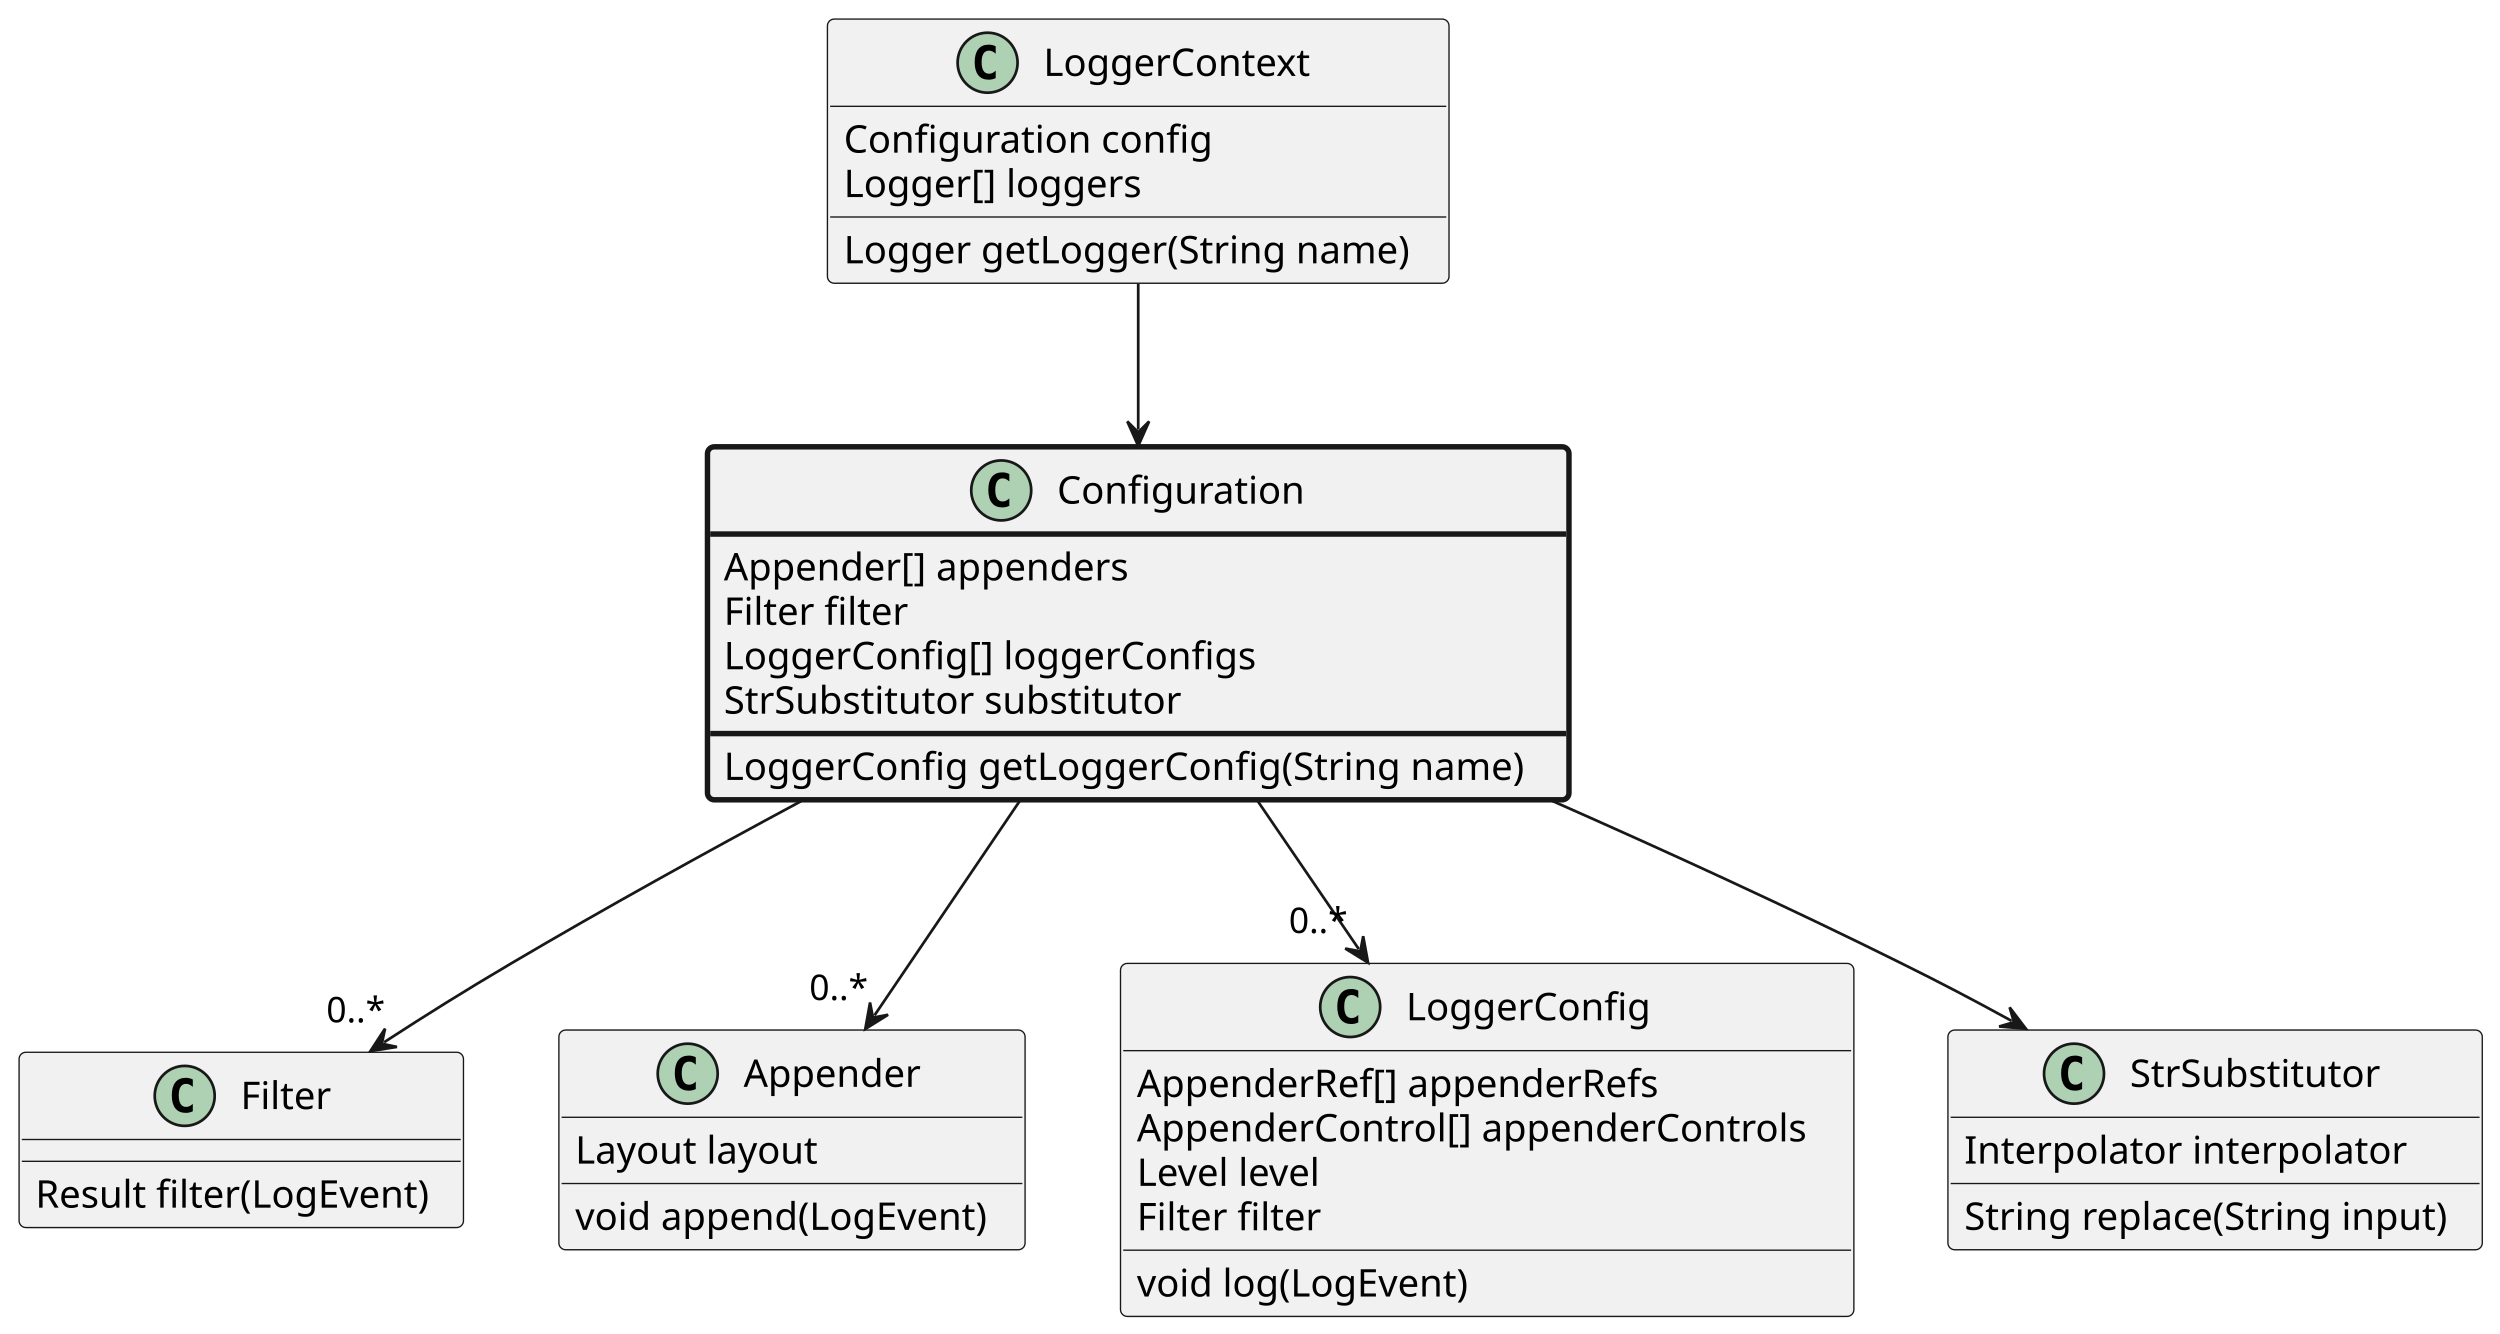
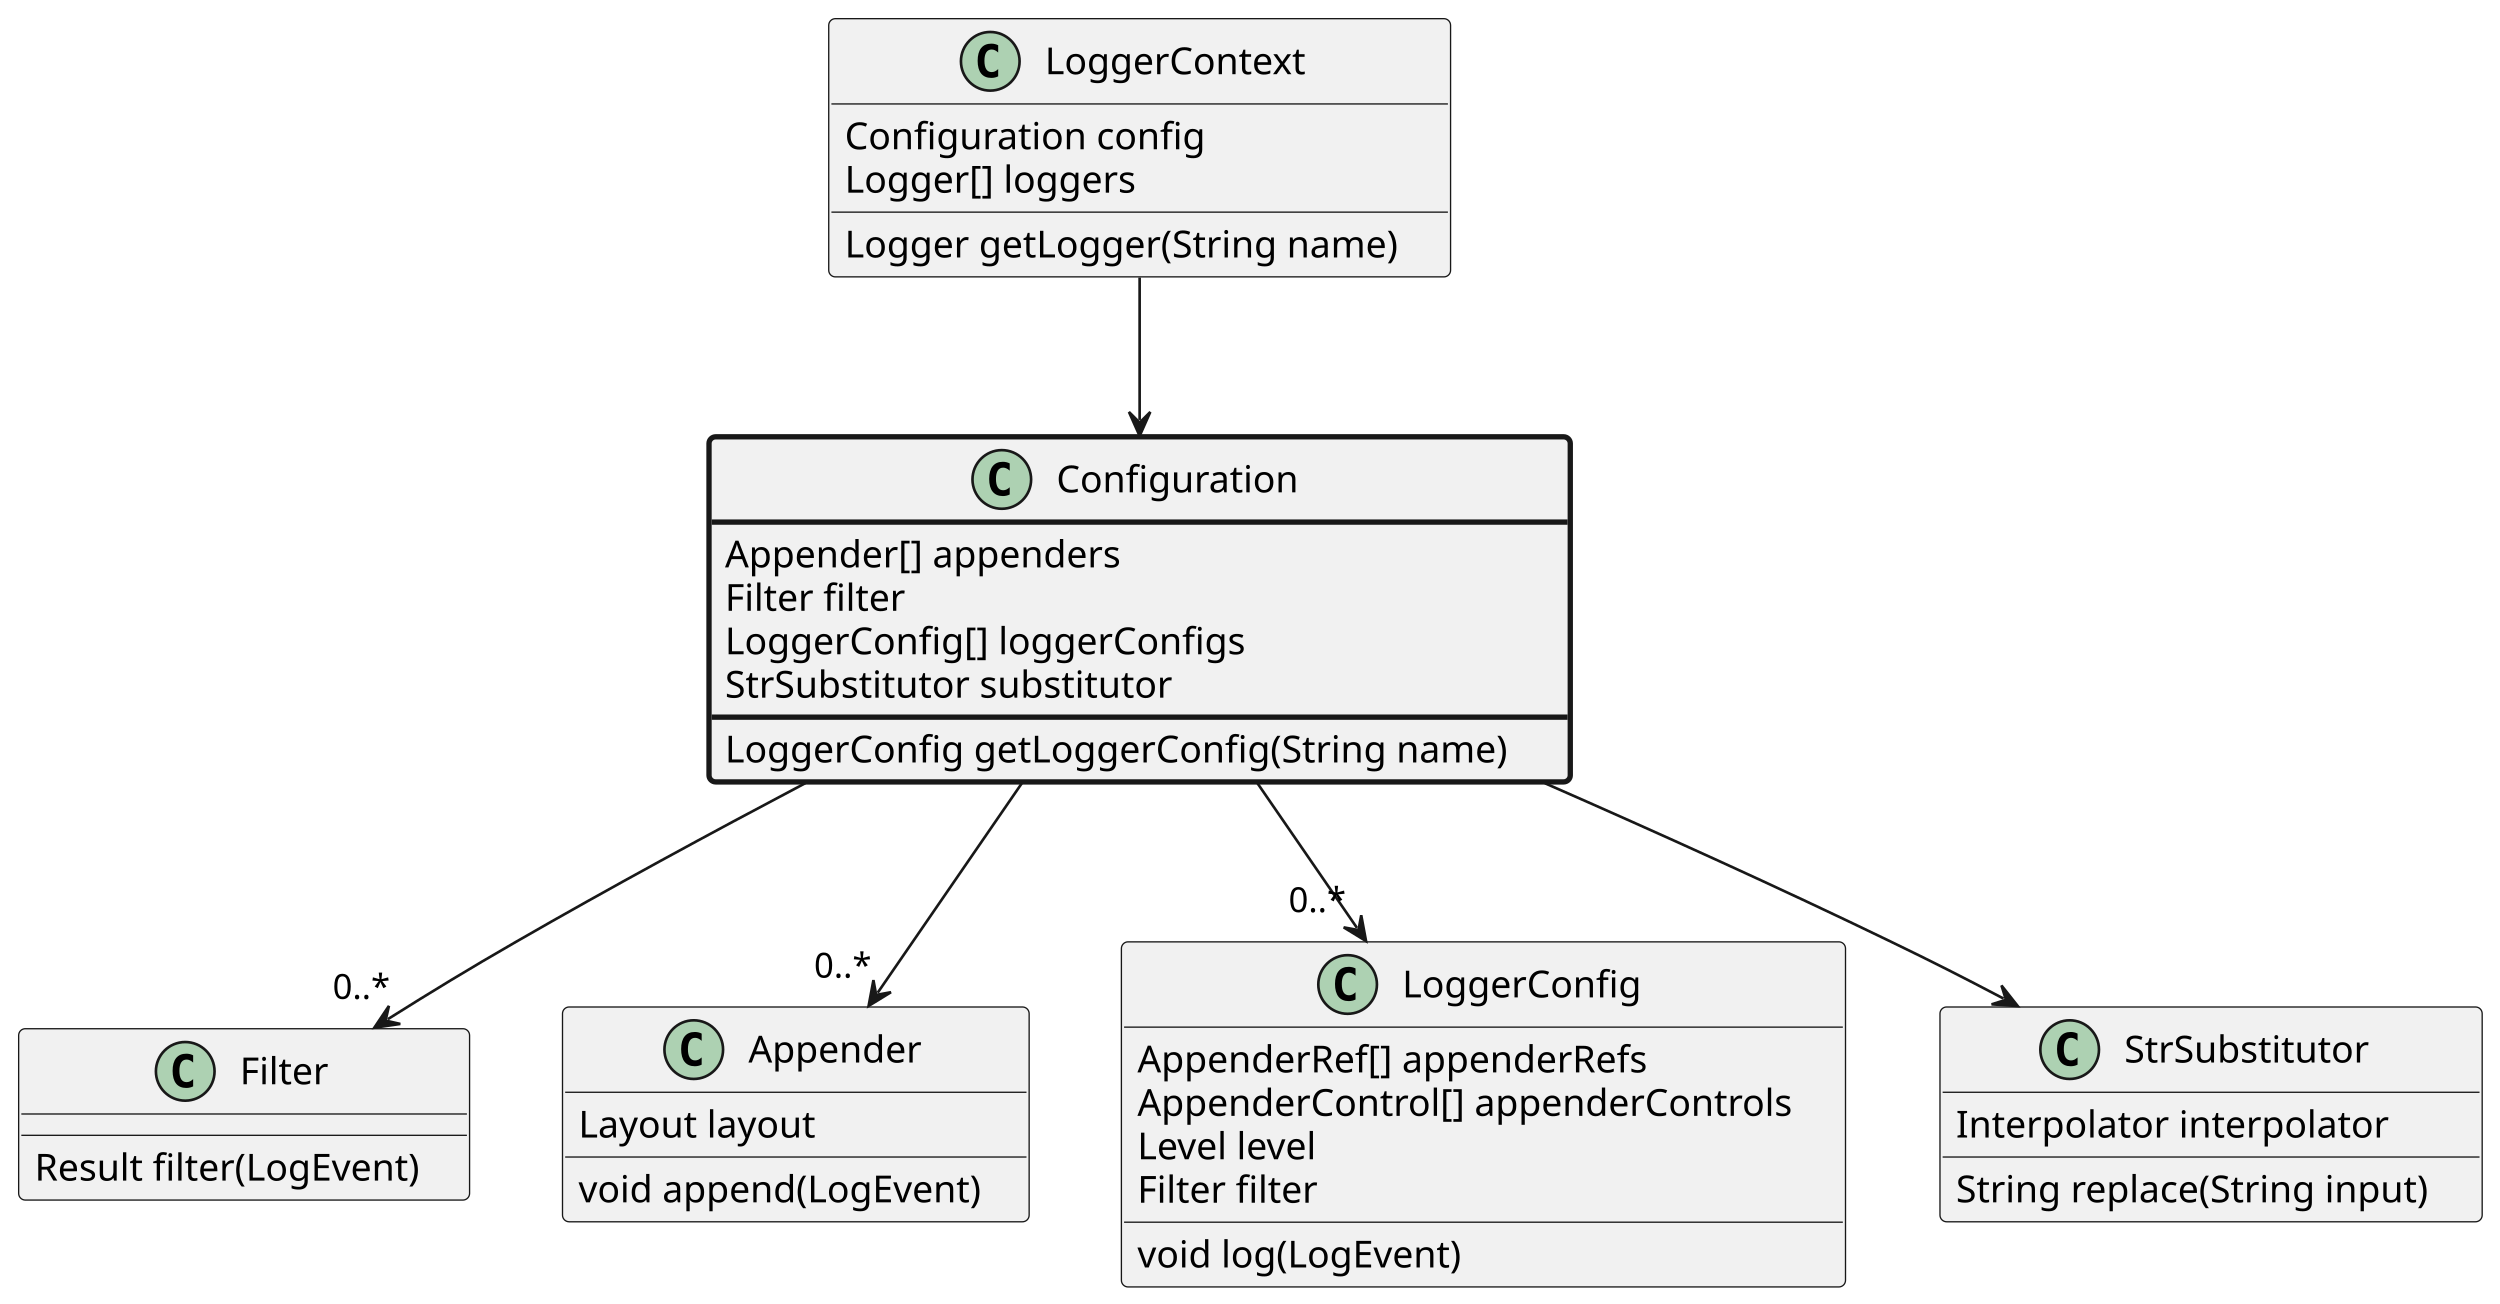
- <svg xmlns="http://www.w3.org/2000/svg" contentStyleType="text/css" height="489px" preserveAspectRatio="none" style="width:917px;height:489px;background:#FFFFFF;" version="1.1" viewBox="0 0 917 489" width="917px" zoomAndPan="magnify">
+ <svg xmlns="http://www.w3.org/2000/svg" contentStyleType="text/css" data-diagram-type="CLASS" height="489px" preserveAspectRatio="none" style="width:938px;height:489px;background:#FFFFFF;" version="1.1" viewBox="0 0 938 489" width="938px" zoomAndPan="magnify">
  <defs />
  <g>
-     <g id="elem_LoggerContext">
-       <rect codeLine="1" fill="#F1F1F1" height="96.891" id="LoggerContext" rx="2.5" ry="2.5" style="stroke:#181818;stroke-width:0.5;" width="228" x="303.5" y="7" />
-       <ellipse cx="362.25" cy="23" fill="#ADD1B2" rx="11" ry="11" style="stroke:#181818;stroke-width:1.0;" />
-       <path d="M365.219,28.641 Q364.641,28.938 364,29.078 Q363.359,29.234 362.656,29.234 Q360.156,29.234 358.828,27.594 Q357.516,25.938 357.516,22.812 Q357.516,19.688 358.828,18.031 Q360.156,16.375 362.656,16.375 Q363.359,16.375 364,16.531 Q364.656,16.688 365.219,16.984 L365.219,19.703 Q364.594,19.125 364,18.859 Q363.406,18.578 362.781,18.578 Q361.438,18.578 360.75,19.656 Q360.062,20.719 360.062,22.812 Q360.062,24.906 360.75,25.984 Q361.438,27.047 362.781,27.047 Q363.406,27.047 364,26.781 Q364.594,26.5 365.219,25.922 L365.219,28.641 Z " fill="#000000" />
-       <text fill="#000000" font-family="sans-serif" font-size="14" lengthAdjust="spacing" textLength="102" x="382.75" y="27.847">LoggerContext</text>
-       <line style="stroke:#181818;stroke-width:0.5;" x1="304.5" x2="530.5" y1="39" y2="39" />
-       <text fill="#000000" font-family="sans-serif" font-size="14" lengthAdjust="spacing" textLength="138" x="309.5" y="55.995">Configuration config</text>
-       <text fill="#000000" font-family="sans-serif" font-size="14" lengthAdjust="spacing" textLength="114" x="309.5" y="72.292">Logger[] loggers</text>
-       <line style="stroke:#181818;stroke-width:0.5;" x1="304.5" x2="530.5" y1="79.594" y2="79.594" />
-       <text fill="#000000" font-family="sans-serif" font-size="14" lengthAdjust="spacing" textLength="216" x="309.5" y="96.589">Logger getLogger(String name)</text>
+     <g class="entity" data-entity="LoggerContext" data-source-line="1" data-uid="ent0002" id="entity_LoggerContext">
+       <rect fill="#F1F1F1" height="96.891" rx="2.5" ry="2.5" style="stroke:#181818;stroke-width:0.5;" width="233.314" x="310.94" y="7" />
+       <ellipse cx="371.547" cy="23" fill="#ADD1B2" rx="11" ry="11" style="stroke:#181818;stroke-width:1;" />
+       <path d="M374.516,28.641 Q373.938,28.938 373.297,29.078 Q372.657,29.234 371.954,29.234 Q369.454,29.234 368.125,27.594 Q366.813,25.938 366.813,22.812 Q366.813,19.688 368.125,18.031 Q369.454,16.375 371.954,16.375 Q372.657,16.375 373.297,16.531 Q373.954,16.688 374.516,16.984 L374.516,19.703 Q373.891,19.125 373.297,18.859 Q372.704,18.578 372.079,18.578 Q370.735,18.578 370.047,19.656 Q369.36,20.719 369.36,22.812 Q369.36,24.906 370.047,25.984 Q370.735,27.047 372.079,27.047 Q372.704,27.047 373.297,26.781 Q373.891,26.5 374.516,25.922 L374.516,28.641 Z " fill="#000000" />
+       <text fill="#000000" font-family="sans-serif" font-size="14" lengthAdjust="spacing" textLength="103.599" x="392.047" y="27.847">LoggerContext</text>
+       <line style="stroke:#181818;stroke-width:0.5;" x1="311.94" x2="543.254" y1="39" y2="39" />
+       <text fill="#000000" font-family="sans-serif" font-size="14" lengthAdjust="spacing" textLength="142.235" x="316.94" y="55.995">Configuration config</text>
+       <text fill="#000000" font-family="sans-serif" font-size="14" lengthAdjust="spacing" textLength="115.773" x="316.94" y="72.292">Logger[] loggers</text>
+       <line style="stroke:#181818;stroke-width:0.5;" x1="311.94" x2="543.254" y1="79.594" y2="79.594" />
+       <text fill="#000000" font-family="sans-serif" font-size="14" lengthAdjust="spacing" textLength="221.314" x="316.94" y="96.589">Logger getLogger(String name)</text>
    </g>
-     <g id="elem_Configuration">
-       <rect codeLine="9" fill="#F1F1F1" height="129.484" id="Configuration" rx="2.5" ry="2.5" style="stroke:#181818;stroke-width:2.0;" width="316" x="259.5" y="163.89" />
-       <ellipse cx="367.25" cy="179.89" fill="#ADD1B2" rx="11" ry="11" style="stroke:#181818;stroke-width:1.0;" />
-       <path d="M370.219,185.531 Q369.641,185.827 369,185.968 Q368.359,186.124 367.656,186.124 Q365.156,186.124 363.828,184.484 Q362.516,182.827 362.516,179.702 Q362.516,176.577 363.828,174.921 Q365.156,173.265 367.656,173.265 Q368.359,173.265 369,173.421 Q369.656,173.577 370.219,173.874 L370.219,176.593 Q369.594,176.015 369,175.749 Q368.406,175.468 367.781,175.468 Q366.438,175.468 365.75,176.546 Q365.062,177.609 365.062,179.702 Q365.062,181.796 365.75,182.874 Q366.438,183.937 367.781,183.937 Q368.406,183.937 369,183.671 Q369.594,183.39 370.219,182.812 L370.219,185.531 Z " fill="#000000" />
-       <text fill="#000000" font-family="sans-serif" font-size="14" lengthAdjust="spacing" textLength="92" x="387.75" y="184.737">Configuration</text>
-       <line style="stroke:#181818;stroke-width:2.0;" x1="260.5" x2="574.5" y1="195.89" y2="195.89" />
-       <text fill="#000000" font-family="sans-serif" font-size="14" lengthAdjust="spacing" textLength="157" x="265.5" y="212.885">Appender[] appenders</text>
-       <text fill="#000000" font-family="sans-serif" font-size="14" lengthAdjust="spacing" textLength="66" x="265.5" y="229.182">Filter filter</text>
-       <text fill="#000000" font-family="sans-serif" font-size="14" lengthAdjust="spacing" textLength="202" x="265.5" y="245.479">LoggerConfig[] loggerConfigs</text>
-       <text fill="#000000" font-family="sans-serif" font-size="14" lengthAdjust="spacing" textLength="174" x="265.5" y="261.776">StrSubstitutor substitutor</text>
-       <line style="stroke:#181818;stroke-width:2.0;" x1="260.5" x2="574.5" y1="269.077" y2="269.077" />
-       <text fill="#000000" font-family="sans-serif" font-size="14" lengthAdjust="spacing" textLength="304" x="265.5" y="286.073">LoggerConfig getLoggerConfig(String name)</text>
+     <g class="entity" data-entity="Configuration" data-source-line="7" data-uid="ent0003" id="entity_Configuration">
+       <rect fill="#F1F1F1" height="129.484" rx="2.5" ry="2.5" style="stroke:#181818;stroke-width:2;" width="323.151" x="266.02" y="163.89" />
+       <ellipse cx="375.873" cy="179.89" fill="#ADD1B2" rx="11" ry="11" style="stroke:#181818;stroke-width:1;" />
+       <path d="M378.842,185.531 Q378.264,185.827 377.623,185.968 Q376.983,186.124 376.28,186.124 Q373.78,186.124 372.452,184.484 Q371.139,182.827 371.139,179.702 Q371.139,176.577 372.452,174.921 Q373.78,173.265 376.28,173.265 Q376.983,173.265 377.623,173.421 Q378.28,173.577 378.842,173.874 L378.842,176.593 Q378.217,176.015 377.623,175.749 Q377.03,175.468 376.405,175.468 Q375.061,175.468 374.373,176.546 Q373.686,177.609 373.686,179.702 Q373.686,181.796 374.373,182.874 Q375.061,183.937 376.405,183.937 Q377.03,183.937 377.623,183.671 Q378.217,183.39 378.842,182.812 L378.842,185.531 Z " fill="#000000" />
+       <text fill="#000000" font-family="sans-serif" font-size="14" lengthAdjust="spacing" textLength="94.944" x="396.373" y="184.737">Configuration</text>
+       <line style="stroke:#181818;stroke-width:2;" x1="267.02" x2="588.171" y1="195.89" y2="195.89" />
+       <text fill="#000000" font-family="sans-serif" font-size="14" lengthAdjust="spacing" textLength="157.856" x="272.02" y="212.885">Appender[] appenders</text>
+       <text fill="#000000" font-family="sans-serif" font-size="14" lengthAdjust="spacing" textLength="72.707" x="272.02" y="229.182">Filter filter</text>
+       <text fill="#000000" font-family="sans-serif" font-size="14" lengthAdjust="spacing" textLength="205.611" x="272.02" y="245.479">LoggerConfig[] loggerConfigs</text>
+       <text fill="#000000" font-family="sans-serif" font-size="14" lengthAdjust="spacing" textLength="177.974" x="272.02" y="261.776">StrSubstitutor substitutor</text>
+       <line style="stroke:#181818;stroke-width:2;" x1="267.02" x2="588.171" y1="269.077" y2="269.077" />
+       <text fill="#000000" font-family="sans-serif" font-size="14" lengthAdjust="spacing" textLength="311.151" x="272.02" y="286.073">LoggerConfig getLoggerConfig(String name)</text>
    </g>
-     <g id="elem_Filter">
-       <rect codeLine="30" fill="#F1F1F1" height="64.297" id="Filter" rx="2.5" ry="2.5" style="stroke:#181818;stroke-width:0.5;" width="163" x="7" y="385.97" />
-       <ellipse cx="67.75" cy="401.97" fill="#ADD1B2" rx="11" ry="11" style="stroke:#181818;stroke-width:1.0;" />
-       <path d="M70.719,407.611 Q70.141,407.908 69.5,408.048 Q68.859,408.204 68.156,408.204 Q65.656,408.204 64.328,406.564 Q63.016,404.908 63.016,401.783 Q63.016,398.658 64.328,397.001 Q65.656,395.345 68.156,395.345 Q68.859,395.345 69.5,395.501 Q70.156,395.658 70.719,395.954 L70.719,398.673 Q70.094,398.095 69.5,397.829 Q68.906,397.548 68.281,397.548 Q66.938,397.548 66.25,398.626 Q65.562,399.689 65.562,401.783 Q65.562,403.876 66.25,404.954 Q66.938,406.017 68.281,406.017 Q68.906,406.017 69.5,405.751 Q70.094,405.47 70.719,404.892 L70.719,407.611 Z " fill="#000000" />
-       <text fill="#000000" font-family="sans-serif" font-size="14" lengthAdjust="spacing" textLength="33" x="88.25" y="406.817">Filter</text>
-       <line style="stroke:#181818;stroke-width:0.5;" x1="8" x2="169" y1="417.97" y2="417.97" />
-       <line style="stroke:#181818;stroke-width:0.5;" x1="8" x2="169" y1="425.97" y2="425.97" />
-       <text fill="#000000" font-family="sans-serif" font-size="14" lengthAdjust="spacing" textLength="151" x="13" y="442.965">Result filter(LogEvent)</text>
+     <g class="entity" data-entity="Filter" data-source-line="17" data-uid="ent0005" id="entity_Filter">
+       <rect fill="#F1F1F1" height="64.297" rx="2.5" ry="2.5" style="stroke:#181818;stroke-width:0.5;" width="169.185" x="7" y="385.97" />
+       <ellipse cx="69.498" cy="401.97" fill="#ADD1B2" rx="11" ry="11" style="stroke:#181818;stroke-width:1;" />
+       <path d="M72.466,407.611 Q71.888,407.908 71.248,408.048 Q70.607,408.204 69.904,408.204 Q67.404,408.204 66.076,406.564 Q64.763,404.908 64.763,401.783 Q64.763,398.658 66.076,397.001 Q67.404,395.345 69.904,395.345 Q70.607,395.345 71.248,395.501 Q71.904,395.658 72.466,395.954 L72.466,398.673 Q71.841,398.095 71.248,397.829 Q70.654,397.548 70.029,397.548 Q68.685,397.548 67.998,398.626 Q67.31,399.689 67.31,401.783 Q67.31,403.876 67.998,404.954 Q68.685,406.017 70.029,406.017 Q70.654,406.017 71.248,405.751 Q71.841,405.47 72.466,404.892 L72.466,407.611 Z " fill="#000000" />
+       <text fill="#000000" font-family="sans-serif" font-size="14" lengthAdjust="spacing" textLength="35.69" x="89.998" y="406.817">Filter</text>
+       <line style="stroke:#181818;stroke-width:0.5;" x1="8" x2="175.185" y1="417.97" y2="417.97" />
+       <line style="stroke:#181818;stroke-width:0.5;" x1="8" x2="175.185" y1="425.97" y2="425.97" />
+       <text fill="#000000" font-family="sans-serif" font-size="14" lengthAdjust="spacing" textLength="157.185" x="13" y="442.965">Result filter(LogEvent)</text>
    </g>
-     <g id="elem_Appender">
-       <rect codeLine="25" fill="#F1F1F1" height="80.594" id="Appender" rx="2.5" ry="2.5" style="stroke:#181818;stroke-width:0.5;" width="171" x="205" y="377.82" />
-       <ellipse cx="252.25" cy="393.82" fill="#ADD1B2" rx="11" ry="11" style="stroke:#181818;stroke-width:1.0;" />
-       <path d="M255.219,399.461 Q254.641,399.757 254,399.898 Q253.359,400.054 252.656,400.054 Q250.156,400.054 248.828,398.414 Q247.516,396.757 247.516,393.632 Q247.516,390.507 248.828,388.851 Q250.156,387.195 252.656,387.195 Q253.359,387.195 254,387.351 Q254.656,387.507 255.219,387.804 L255.219,390.523 Q254.594,389.945 254,389.679 Q253.406,389.398 252.781,389.398 Q251.438,389.398 250.75,390.476 Q250.062,391.539 250.062,393.632 Q250.062,395.726 250.75,396.804 Q251.438,397.867 252.781,397.867 Q253.406,397.867 254,397.601 Q254.594,397.32 255.219,396.742 L255.219,399.461 Z " fill="#000000" />
-       <text fill="#000000" font-family="sans-serif" font-size="14" lengthAdjust="spacing" textLength="68" x="272.75" y="398.667">Appender</text>
-       <line style="stroke:#181818;stroke-width:0.5;" x1="206" x2="375" y1="409.82" y2="409.82" />
-       <text fill="#000000" font-family="sans-serif" font-size="14" lengthAdjust="spacing" textLength="90" x="211" y="426.815">Layout layout</text>
-       <line style="stroke:#181818;stroke-width:0.5;" x1="206" x2="375" y1="434.117" y2="434.117" />
-       <text fill="#000000" font-family="sans-serif" font-size="14" lengthAdjust="spacing" textLength="159" x="211" y="451.112">void append(LogEvent)</text>
+     <g class="entity" data-entity="Appender" data-source-line="19" data-uid="ent0007" id="entity_Appender">
+       <rect fill="#F1F1F1" height="80.594" rx="2.5" ry="2.5" style="stroke:#181818;stroke-width:0.5;" width="175.085" x="211.05" y="377.82" />
+       <ellipse cx="260.296" cy="393.82" fill="#ADD1B2" rx="11" ry="11" style="stroke:#181818;stroke-width:1;" />
+       <path d="M263.265,399.461 Q262.687,399.757 262.046,399.898 Q261.406,400.054 260.702,400.054 Q258.202,400.054 256.874,398.414 Q255.562,396.757 255.562,393.632 Q255.562,390.507 256.874,388.851 Q258.202,387.195 260.702,387.195 Q261.406,387.195 262.046,387.351 Q262.702,387.507 263.265,387.804 L263.265,390.523 Q262.64,389.945 262.046,389.679 Q261.452,389.398 260.827,389.398 Q259.484,389.398 258.796,390.476 Q258.109,391.539 258.109,393.632 Q258.109,395.726 258.796,396.804 Q259.484,397.867 260.827,397.867 Q261.452,397.867 262.046,397.601 Q262.64,397.32 263.265,396.742 L263.265,399.461 Z " fill="#000000" />
+       <text fill="#000000" font-family="sans-serif" font-size="14" lengthAdjust="spacing" textLength="68.093" x="280.796" y="398.667">Appender</text>
+       <line style="stroke:#181818;stroke-width:0.5;" x1="212.05" x2="385.135" y1="409.82" y2="409.82" />
+       <text fill="#000000" font-family="sans-serif" font-size="14" lengthAdjust="spacing" textLength="95.724" x="217.05" y="426.815">Layout layout</text>
+       <line style="stroke:#181818;stroke-width:0.5;" x1="212.05" x2="385.135" y1="434.117" y2="434.117" />
+       <text fill="#000000" font-family="sans-serif" font-size="14" lengthAdjust="spacing" textLength="163.085" x="217.05" y="451.112">void append(LogEvent)</text>
    </g>
-     <g id="elem_LoggerConfig">
-       <rect codeLine="34" fill="#F1F1F1" height="129.484" id="LoggerConfig" rx="2.5" ry="2.5" style="stroke:#181818;stroke-width:0.5;" width="269" x="411" y="353.38" />
-       <ellipse cx="495.25" cy="369.38" fill="#ADD1B2" rx="11" ry="11" style="stroke:#181818;stroke-width:1.0;" />
-       <path d="M498.219,375.021 Q497.641,375.317 497,375.458 Q496.359,375.614 495.656,375.614 Q493.156,375.614 491.828,373.974 Q490.516,372.317 490.516,369.192 Q490.516,366.067 491.828,364.411 Q493.156,362.755 495.656,362.755 Q496.359,362.755 497,362.911 Q497.656,363.067 498.219,363.364 L498.219,366.083 Q497.594,365.505 497,365.239 Q496.406,364.958 495.781,364.958 Q494.438,364.958 493.75,366.036 Q493.062,367.099 493.062,369.192 Q493.062,371.286 493.75,372.364 Q494.438,373.427 495.781,373.427 Q496.406,373.427 497,373.161 Q497.594,372.88 498.219,372.302 L498.219,375.021 Z " fill="#000000" />
-       <text fill="#000000" font-family="sans-serif" font-size="14" lengthAdjust="spacing" textLength="92" x="515.75" y="374.227">LoggerConfig</text>
-       <line style="stroke:#181818;stroke-width:0.5;" x1="412" x2="679" y1="385.38" y2="385.38" />
-       <text fill="#000000" font-family="sans-serif" font-size="14" lengthAdjust="spacing" textLength="203" x="417" y="402.375">AppenderRef[] appenderRefs</text>
-       <text fill="#000000" font-family="sans-serif" font-size="14" lengthAdjust="spacing" textLength="257" x="417" y="418.672">AppenderControl[] appenderControls</text>
-       <text fill="#000000" font-family="sans-serif" font-size="14" lengthAdjust="spacing" textLength="70" x="417" y="434.969">Level level</text>
-       <text fill="#000000" font-family="sans-serif" font-size="14" lengthAdjust="spacing" textLength="66" x="417" y="451.266">Filter filter</text>
-       <line style="stroke:#181818;stroke-width:0.5;" x1="412" x2="679" y1="458.567" y2="458.567" />
-       <text fill="#000000" font-family="sans-serif" font-size="14" lengthAdjust="spacing" textLength="127" x="417" y="475.563">void log(LogEvent)</text>
+     <g class="entity" data-entity="LoggerConfig" data-source-line="21" data-uid="ent0009" id="entity_LoggerConfig">
+       <rect fill="#F1F1F1" height="129.484" rx="2.5" ry="2.5" style="stroke:#181818;stroke-width:0.5;" width="271.684" x="420.75" y="353.38" />
+       <ellipse cx="505.628" cy="369.38" fill="#ADD1B2" rx="11" ry="11" style="stroke:#181818;stroke-width:1;" />
+       <path d="M508.597,375.021 Q508.019,375.317 507.378,375.458 Q506.738,375.614 506.035,375.614 Q503.535,375.614 502.207,373.974 Q500.894,372.317 500.894,369.192 Q500.894,366.067 502.207,364.411 Q503.535,362.755 506.035,362.755 Q506.738,362.755 507.378,362.911 Q508.035,363.067 508.597,363.364 L508.597,366.083 Q507.972,365.505 507.378,365.239 Q506.785,364.958 506.16,364.958 Q504.816,364.958 504.128,366.036 Q503.441,367.099 503.441,369.192 Q503.441,371.286 504.128,372.364 Q504.816,373.427 506.16,373.427 Q506.785,373.427 507.378,373.161 Q507.972,372.88 508.597,372.302 L508.597,375.021 Z " fill="#000000" />
+       <text fill="#000000" font-family="sans-serif" font-size="14" lengthAdjust="spacing" textLength="93.427" x="526.128" y="374.227">LoggerConfig</text>
+       <line style="stroke:#181818;stroke-width:0.5;" x1="421.75" x2="691.434" y1="385.38" y2="385.38" />
+       <text fill="#000000" font-family="sans-serif" font-size="14" lengthAdjust="spacing" textLength="204.394" x="426.75" y="402.375">AppenderRef[] appenderRefs</text>
+       <text fill="#000000" font-family="sans-serif" font-size="14" lengthAdjust="spacing" textLength="259.684" x="426.75" y="418.672">AppenderControl[] appenderControls</text>
+       <text fill="#000000" font-family="sans-serif" font-size="14" lengthAdjust="spacing" textLength="74.942" x="426.75" y="434.969">Level level</text>
+       <text fill="#000000" font-family="sans-serif" font-size="14" lengthAdjust="spacing" textLength="72.707" x="426.75" y="451.266">Filter filter</text>
+       <line style="stroke:#181818;stroke-width:0.5;" x1="421.75" x2="691.434" y1="458.567" y2="458.567" />
+       <text fill="#000000" font-family="sans-serif" font-size="14" lengthAdjust="spacing" textLength="131.701" x="426.75" y="475.563">void log(LogEvent)</text>
    </g>
-     <g id="elem_StrSubstitutor">
-       <rect codeLine="42" fill="#F1F1F1" height="80.594" id="StrSubstitutor" rx="2.5" ry="2.5" style="stroke:#181818;stroke-width:0.5;" width="196" x="714.5" y="377.82" />
-       <ellipse cx="760.75" cy="393.82" fill="#ADD1B2" rx="11" ry="11" style="stroke:#181818;stroke-width:1.0;" />
-       <path d="M763.719,399.461 Q763.141,399.757 762.5,399.898 Q761.859,400.054 761.156,400.054 Q758.656,400.054 757.328,398.414 Q756.016,396.757 756.016,393.632 Q756.016,390.507 757.328,388.851 Q758.656,387.195 761.156,387.195 Q761.859,387.195 762.5,387.351 Q763.156,387.507 763.719,387.804 L763.719,390.523 Q763.094,389.945 762.5,389.679 Q761.906,389.398 761.281,389.398 Q759.938,389.398 759.25,390.476 Q758.562,391.539 758.562,393.632 Q758.562,395.726 759.25,396.804 Q759.938,397.867 761.281,397.867 Q761.906,397.867 762.5,397.601 Q763.094,397.32 763.719,396.742 L763.719,399.461 Z " fill="#000000" />
-       <text fill="#000000" font-family="sans-serif" font-size="14" lengthAdjust="spacing" textLength="95" x="781.25" y="398.667">StrSubstitutor</text>
-       <line style="stroke:#181818;stroke-width:0.5;" x1="715.5" x2="909.5" y1="409.82" y2="409.82" />
-       <text fill="#000000" font-family="sans-serif" font-size="14" lengthAdjust="spacing" textLength="162" x="720.5" y="426.815">Interpolator interpolator</text>
-       <line style="stroke:#181818;stroke-width:0.5;" x1="715.5" x2="909.5" y1="434.117" y2="434.117" />
-       <text fill="#000000" font-family="sans-serif" font-size="14" lengthAdjust="spacing" textLength="184" x="720.5" y="451.112">String replace(String input)</text>
+     <g class="entity" data-entity="StrSubstitutor" data-source-line="23" data-uid="ent0011" id="entity_StrSubstitutor">
+       <rect fill="#F1F1F1" height="80.594" rx="2.5" ry="2.5" style="stroke:#181818;stroke-width:0.5;" width="203.434" x="727.88" y="377.82" />
+       <ellipse cx="776.535" cy="393.82" fill="#ADD1B2" rx="11" ry="11" style="stroke:#181818;stroke-width:1;" />
+       <path d="M779.504,399.461 Q778.925,399.757 778.285,399.898 Q777.644,400.054 776.941,400.054 Q774.441,400.054 773.113,398.414 Q771.8,396.757 771.8,393.632 Q771.8,390.507 773.113,388.851 Q774.441,387.195 776.941,387.195 Q777.644,387.195 778.285,387.351 Q778.941,387.507 779.504,387.804 L779.504,390.523 Q778.879,389.945 778.285,389.679 Q777.691,389.398 777.066,389.398 Q775.722,389.398 775.035,390.476 Q774.347,391.539 774.347,393.632 Q774.347,395.726 775.035,396.804 Q775.722,397.867 777.066,397.867 Q777.691,397.867 778.285,397.601 Q778.879,397.32 779.504,396.742 L779.504,399.461 Z " fill="#000000" />
+       <text fill="#000000" font-family="sans-serif" font-size="14" lengthAdjust="spacing" textLength="97.624" x="797.035" y="398.667">StrSubstitutor</text>
+       <line style="stroke:#181818;stroke-width:0.5;" x1="728.88" x2="930.314" y1="409.82" y2="409.82" />
+       <text fill="#000000" font-family="sans-serif" font-size="14" lengthAdjust="spacing" textLength="169.394" x="733.88" y="426.815">Interpolator interpolator</text>
+       <line style="stroke:#181818;stroke-width:0.5;" x1="728.88" x2="930.314" y1="434.117" y2="434.117" />
+       <text fill="#000000" font-family="sans-serif" font-size="14" lengthAdjust="spacing" textLength="191.434" x="733.88" y="451.112">String replace(String input)</text>
    </g>
-     <g id="link_LoggerContext_Configuration">
-       <path codeLine="7" d="M417.5,104.13 C417.5,122.53 417.5,137.86 417.5,157.57 " fill="none" id="LoggerContext-to-Configuration" style="stroke:#181818;stroke-width:1.0;" />
-       <polygon fill="#181818" points="417.5,163.57,421.5,154.57,417.5,158.57,413.5,154.57,417.5,163.57" style="stroke:#181818;stroke-width:1.0;" />
+     <g class="link" data-entity-1="LoggerContext" data-entity-2="Configuration" data-source-line="7" data-uid="lnk4" id="link_LoggerContext_Configuration">
+       <path codeLine="7" d="M427.59,104.13 C427.59,122.53 427.59,137.86 427.59,157.57" fill="none" id="LoggerContext-to-Configuration" style="stroke:#181818;stroke-width:1;" />
+       <polygon fill="#181818" points="427.59,163.57,431.59,154.57,427.59,158.57,423.59,154.57,427.59,163.57" style="stroke:#181818;stroke-width:1;" />
    </g>
-     <g id="link_Configuration_Filter">
-       <path codeLine="17" d="M293.86,293.86 C259.14,312.51 221.58,333.28 187.5,353.38 C170.42,363.45 157.104,371.776 140.894,382.286 " fill="none" id="Configuration-to-Filter" style="stroke:#181818;stroke-width:1.0;" />
-       <polygon fill="#181818" points="135.86,385.55,145.588,384.01,140.055,382.83,141.236,377.298,135.86,385.55" style="stroke:#181818;stroke-width:1.0;" />
-       <text fill="#000000" font-family="sans-serif" font-size="13" lengthAdjust="spacing" textLength="23" x="119.696" y="374.991">0..*</text>
+     <g class="link" data-entity-1="Configuration" data-entity-2="Filter" data-source-line="17" data-uid="lnk6" id="link_Configuration_Filter">
+       <path codeLine="17" d="M302.21,293.81 C266.8,312.5 228.44,333.31 193.59,353.38 C176.04,363.48 162.218,371.884 145.518,382.394" fill="none" id="Configuration-to-Filter" style="stroke:#181818;stroke-width:1;" />
+       <polygon fill="#181818" points="140.44,385.59,150.188,384.182,144.672,382.927,145.927,377.411,140.44,385.59" style="stroke:#181818;stroke-width:1;" />
+       <text fill="#000000" font-family="sans-serif" font-size="13" lengthAdjust="spacing" textLength="23.036" x="124.796" y="374.789">0..*</text>
    </g>
-     <g id="link_Configuration_Appender">
-       <path codeLine="19" d="M374.15,293.63 C355.32,321.42 337.225,348.143 320.755,372.453 " fill="none" id="Configuration-to-Appender" style="stroke:#181818;stroke-width:1.0;" />
-       <polygon fill="#181818" points="317.39,377.42,325.75,372.213,320.195,373.281,319.127,367.725,317.39,377.42" style="stroke:#181818;stroke-width:1.0;" />
-       <text fill="#000000" font-family="sans-serif" font-size="13" lengthAdjust="spacing" textLength="23" x="296.843" y="366.816">0..*</text>
+     <g class="link" data-entity-1="Configuration" data-entity-2="Appender" data-source-line="19" data-uid="lnk8" id="link_Configuration_Appender">
+       <path codeLine="19" d="M383.56,293.63 C364.44,321.42 346.043,348.168 329.303,372.478" fill="none" id="Configuration-to-Appender" style="stroke:#181818;stroke-width:1;" />
+       <polygon fill="#181818" points="325.9,377.42,334.299,372.276,328.736,373.302,327.71,367.739,325.9,377.42" style="stroke:#181818;stroke-width:1;" />
+       <text fill="#000000" font-family="sans-serif" font-size="13" lengthAdjust="spacing" textLength="23.036" x="305.422" y="366.816">0..*</text>
    </g>
-     <g id="link_Configuration_LoggerConfig">
-       <path codeLine="21" d="M461.19,293.63 C474.3,312.83 485.297,328.935 498.407,348.135 " fill="none" id="Configuration-to-LoggerConfig" style="stroke:#181818;stroke-width:1.0;" />
-       <polygon fill="#181818" points="501.79,353.09,500.018,343.402,498.971,348.961,493.411,347.913,501.79,353.09" style="stroke:#181818;stroke-width:1.0;" />
-       <text fill="#000000" font-family="sans-serif" font-size="13" lengthAdjust="spacing" textLength="23" x="472.751" y="342.231">0..*</text>
+     <g class="link" data-entity-1="Configuration" data-entity-2="LoggerConfig" data-source-line="21" data-uid="lnk10" id="link_Configuration_LoggerConfig">
+       <path codeLine="21" d="M471.63,293.63 C484.84,312.83 495.929,328.947 509.139,348.147" fill="none" id="Configuration-to-LoggerConfig" style="stroke:#181818;stroke-width:1;" />
+       <polygon fill="#181818" points="512.54,353.09,510.734,343.408,509.706,348.971,504.143,347.943,512.54,353.09" style="stroke:#181818;stroke-width:1;" />
+       <text fill="#000000" font-family="sans-serif" font-size="13" lengthAdjust="spacing" textLength="23.036" x="483.466" y="342.231">0..*</text>
    </g>
-     <g id="link_Configuration_StrSubstitutor">
-       <path codeLine="23" d="M569.42,293.8 C611.28,312.28 656.45,332.98 697.5,353.38 C712.42,360.79 722.93,366.274 737.84,374.454 " fill="none" id="Configuration-to-StrSubstitutor" style="stroke:#181818;stroke-width:1.0;" />
-       <polygon fill="#181818" points="743.1,377.34,737.134,369.504,738.716,374.935,733.285,376.518,743.1,377.34" style="stroke:#181818;stroke-width:1.0;" />
+     <g class="link" data-entity-1="Configuration" data-entity-2="StrSubstitutor" data-source-line="23" data-uid="lnk12" id="link_Configuration_StrSubstitutor">
+       <path codeLine="23" d="M579.65,293.87 C622.01,312.44 667.85,333.16 709.59,353.38 C725.09,360.88 736.2,366.497 751.75,374.677" fill="none" id="Configuration-to-StrSubstitutor" style="stroke:#181818;stroke-width:1;" />
+       <polygon fill="#181818" points="757.06,377.47,750.957,369.74,752.635,375.142,747.233,376.82,757.06,377.47" style="stroke:#181818;stroke-width:1;" />
    </g>
  </g>
</svg>
